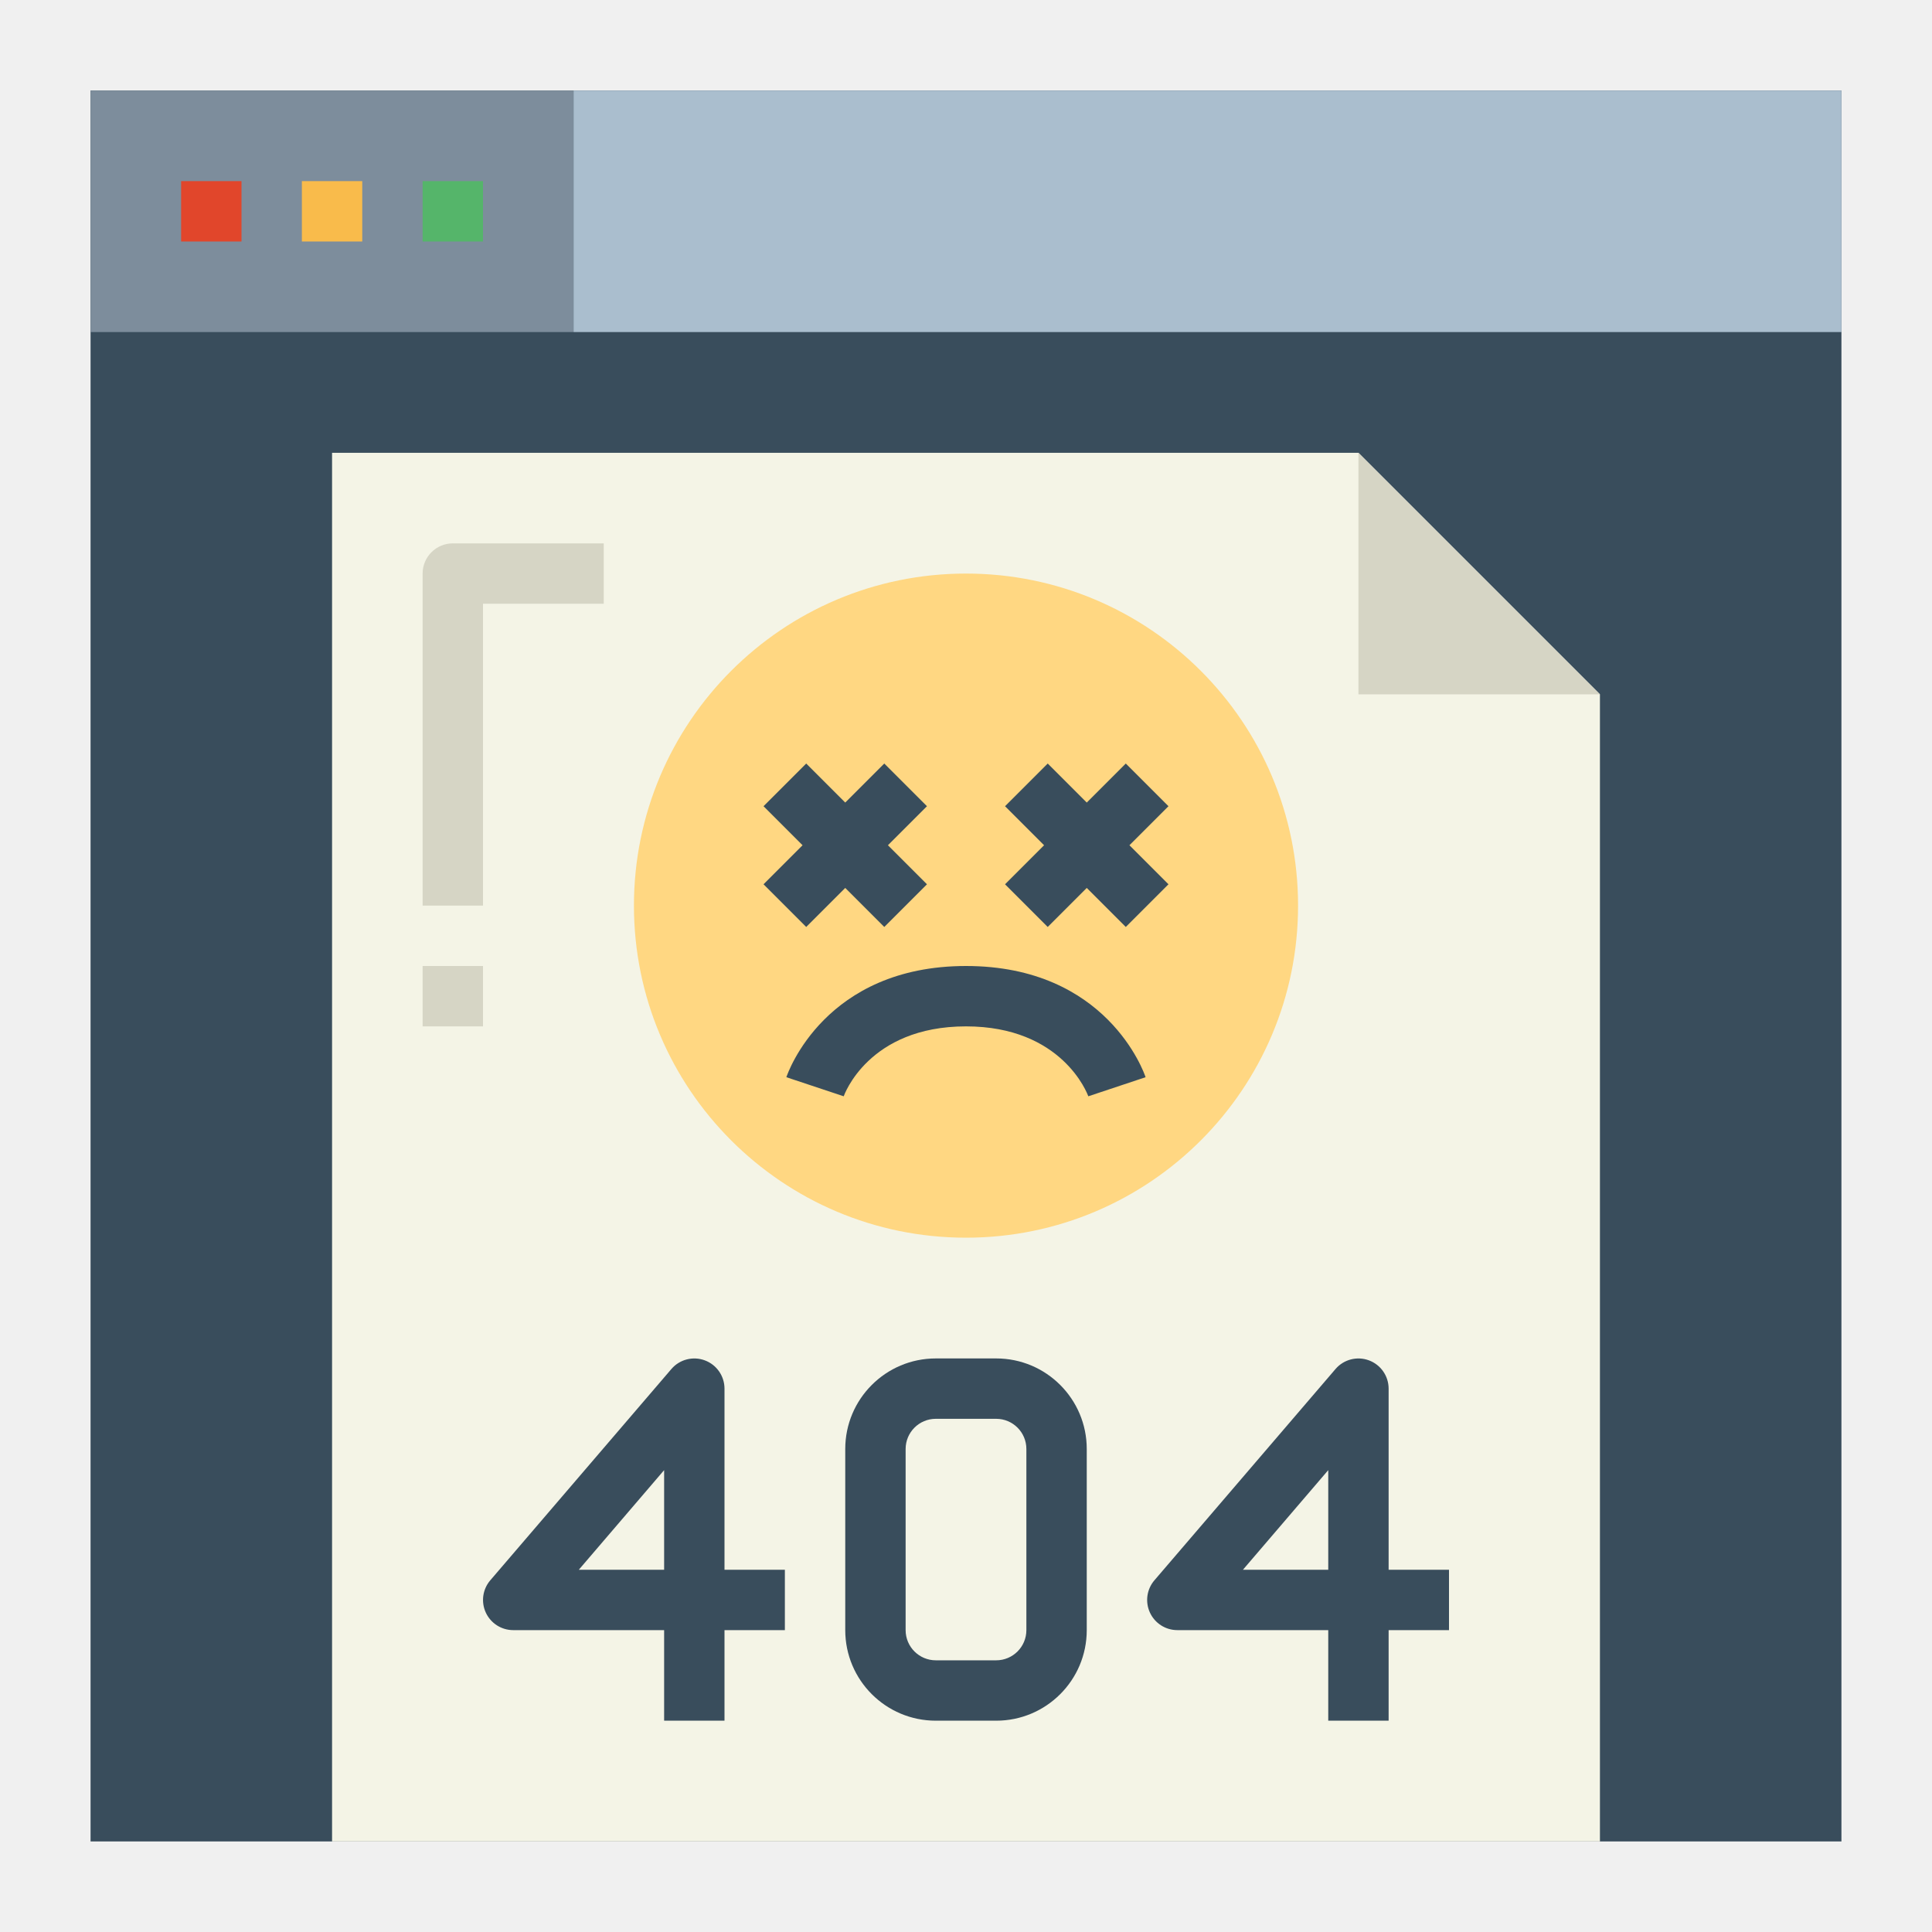
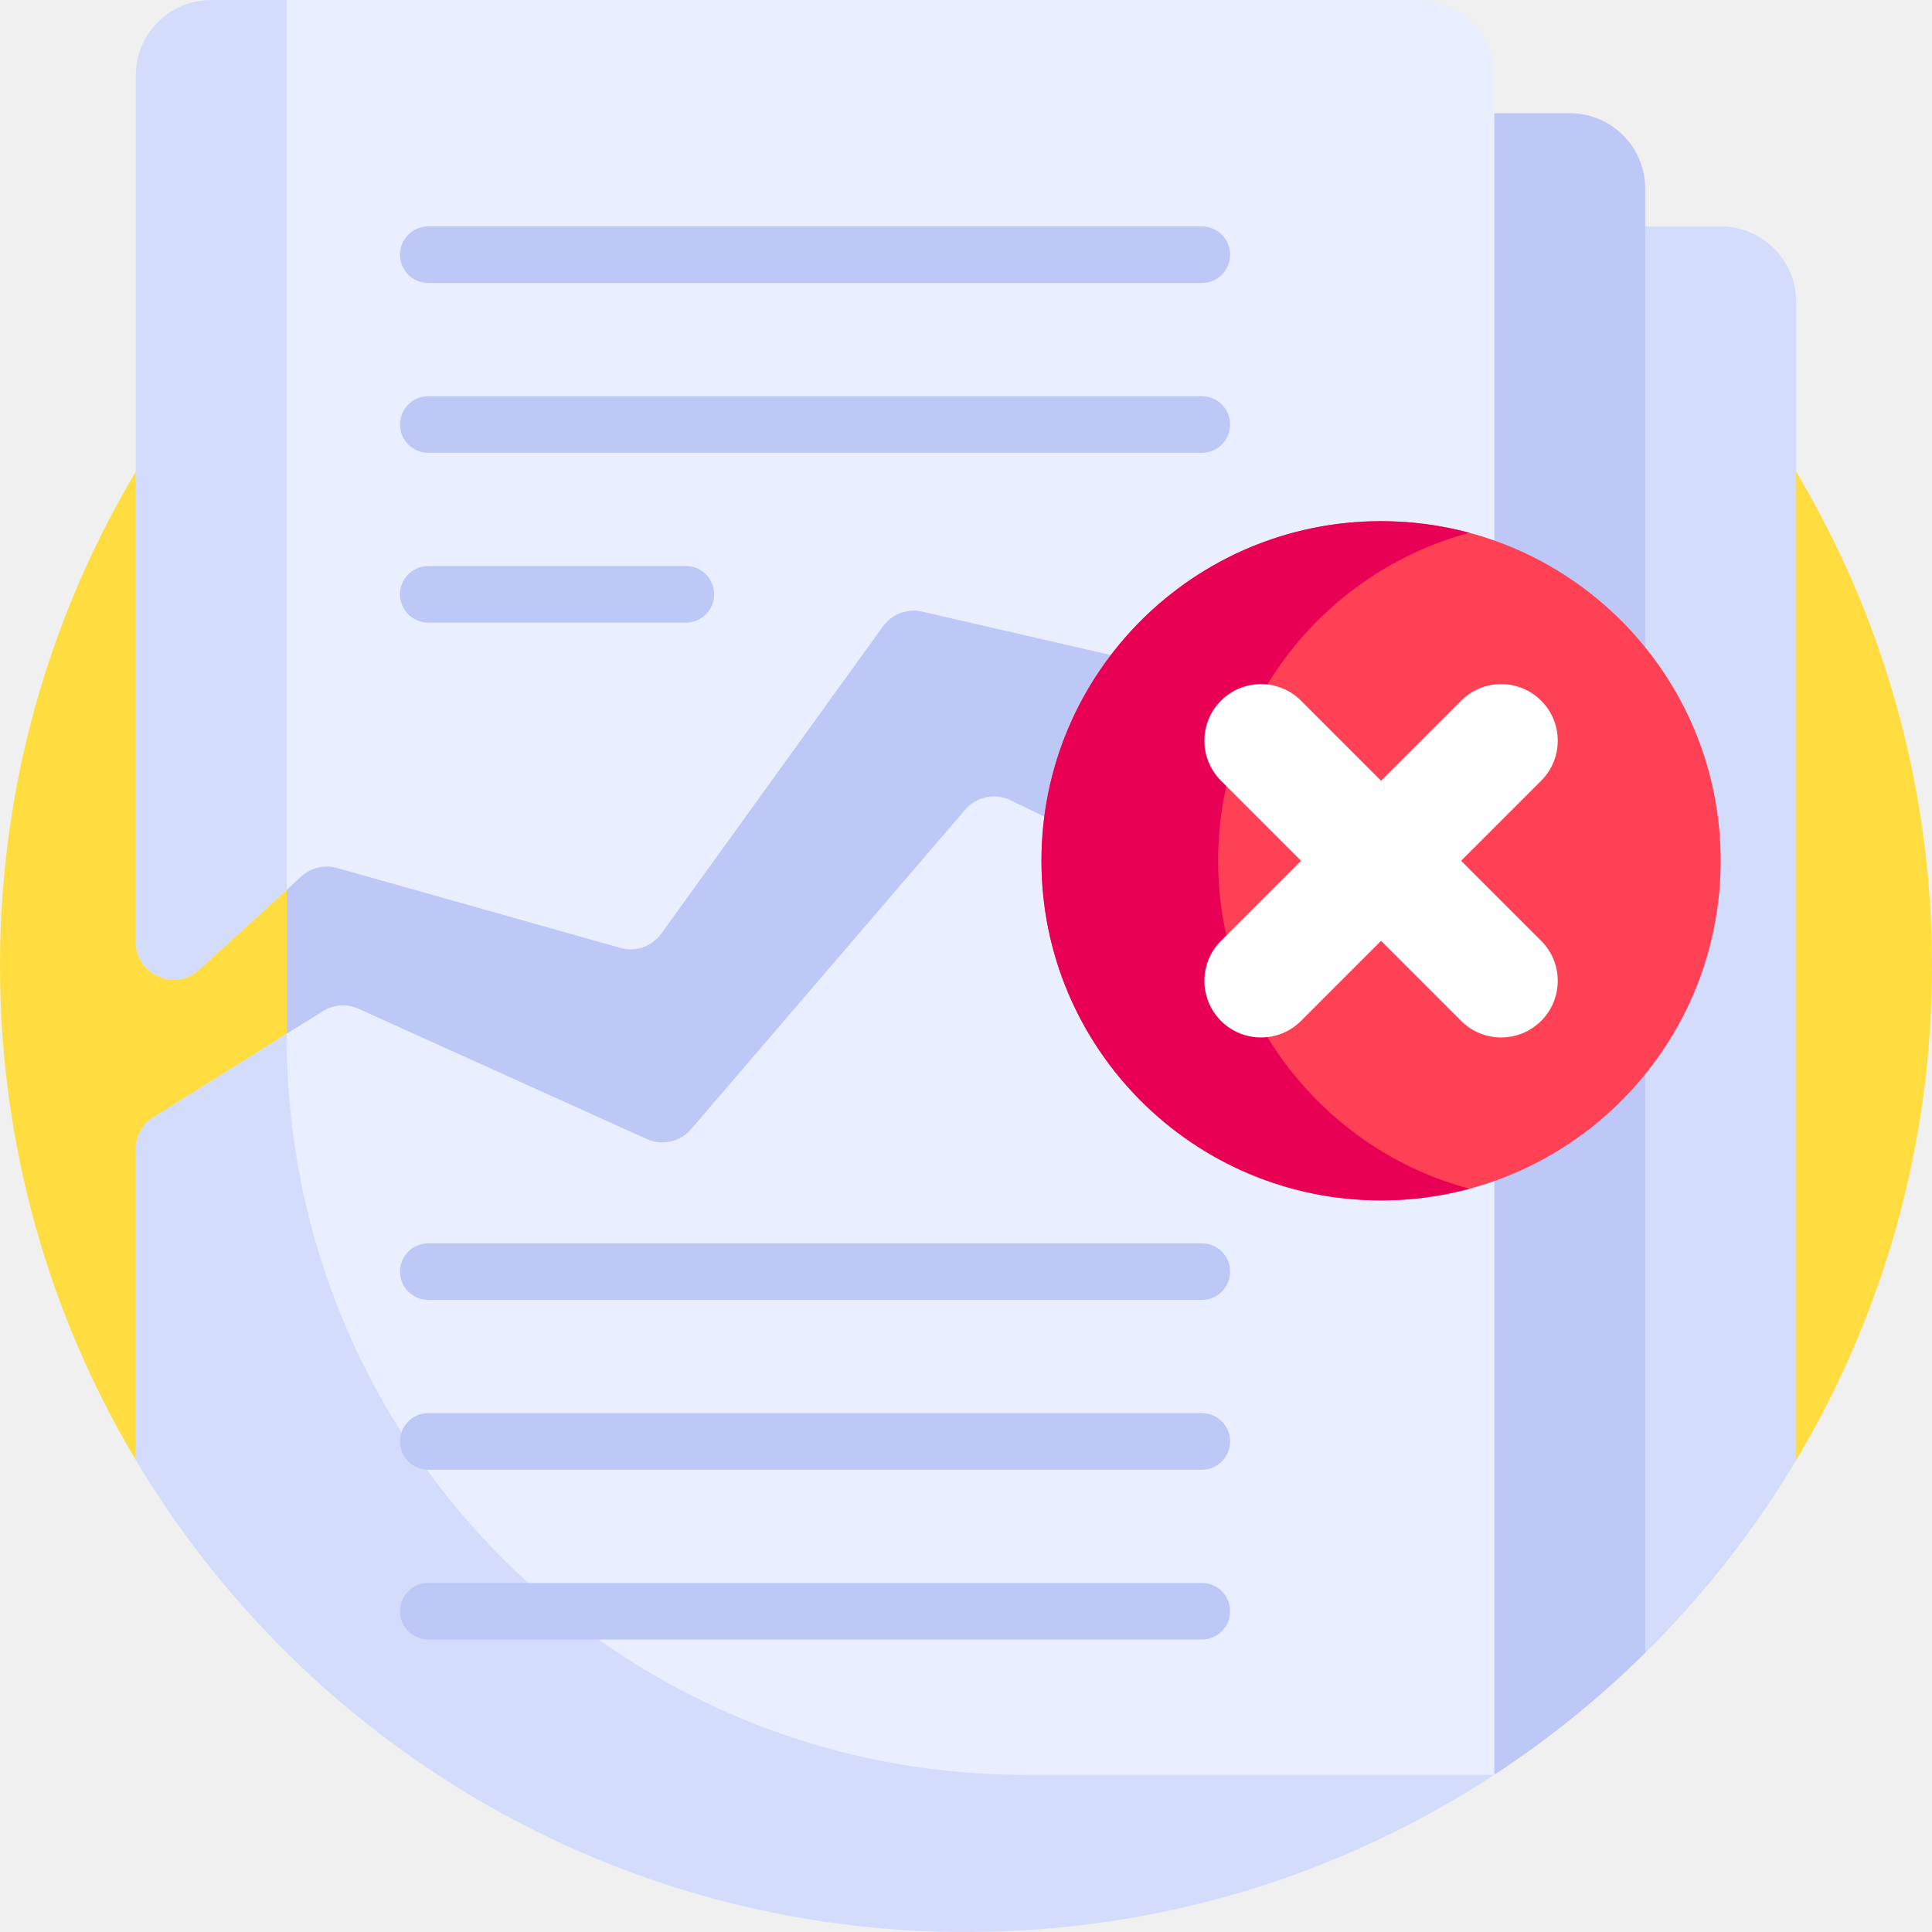
- <svg xmlns="http://www.w3.org/2000/svg" height="512" viewBox="0 0 64 64" width="512">
-   <path d="m3 3h58v58h-58z" fill="#394d5c" />
-   <path d="m3 3h16v8h-16z" fill="#7d8d9c" />
-   <path d="m6 6h2v2h-2z" fill="#e1462b" />
-   <path d="m10 6h2v2h-2z" fill="#f9bb4b" />
-   <path d="m14 6h2v2h-2z" fill="#55b56a" />
-   <path d="m19 3h42v8h-42z" fill="#aabece" />
-   <path d="m53 61h-42v-46h34l8 8z" fill="#f4f4e6" />
-   <path d="m53 23h-8v-8z" fill="#d6d5c5" />
-   <circle cx="32" cy="30" fill="#ffd782" r="11" />
-   <g fill="#394d5c">
-     <path d="m29.293 25.293-1.293 1.293-1.293-1.293-1.414 1.414 1.293 1.293-1.293 1.293 1.414 1.414 1.293-1.293 1.293 1.293 1.414-1.414-1.293-1.293 1.293-1.293z" />
-     <path d="m38.707 26.707-1.414-1.414-1.293 1.293-1.293-1.293-1.414 1.414 1.293 1.293-1.293 1.293 1.414 1.414 1.293-1.293 1.293 1.293 1.414-1.414-1.293-1.293z" />
-     <path d="m36.051 36.316c-.03-.086-.864-2.316-4.051-2.316-3.242 0-4.043 2.293-4.051 2.316l-1.9-.632c.051-.151 1.284-3.684 5.951-3.684s5.9 3.533 5.949 3.684z" />
-     <path d="m24 57h-2v-3h-5a1 1 0 0 1 -.759-1.65l6-7a1 1 0 0 1 1.759.65v6h2v2h-2zm-4.826-5h2.826v-3.3z" />
-     <path d="m46 57h-2v-3h-5a1 1 0 0 1 -.759-1.65l6-7a1 1 0 0 1 1.759.65v6h2v2h-2zm-4.826-5h2.826v-3.3z" />
-     <path d="m33 57h-2a3 3 0 0 1 -3-3v-6a3 3 0 0 1 3-3h2a3 3 0 0 1 3 3v6a3 3 0 0 1 -3 3zm-2-10a1 1 0 0 0 -1 1v6a1 1 0 0 0 1 1h2a1 1 0 0 0 1-1v-6a1 1 0 0 0 -1-1z" />
+ <svg xmlns="http://www.w3.org/2000/svg" id="Capa_1" enable-background="new 0 0 512 512" height="512" viewBox="0 0 512 512" width="512">
+   <g>
+     <g>
+       <path d="m476 386.949c22.855-38.315 36-83.094 36-130.949 0-141.385-114.615-256-256-256s-256 114.615-256 256c0 47.855 13.145 92.634 36 130.949z" fill="#ffdd40" />
+     </g>
+     <g>
+       <path d="m436 438.03c15.39-15.22 28.86-32.37 40-51.07v-306.96c0-11.05-8.95-20-20-20h-320c-11.05 0-20 8.95-20 20v232.791z" fill="#d3dcfb" />
+     </g>
+     <g>
+       <path d="m416 30h-320c-11.05 0-20 8.95-20 20v247.136l319.996 173.202c14.405-9.427 27.812-20.253 40.004-32.308v-388.03c0-11.05-8.95-20-20-20z" fill="#bec8f7" />
+     </g>
+     <g>
+       <path d="m89.318 230.026 75.093 21.184c4.043 1.14 8.367-.367 10.825-3.773l58.772-81.461c2.354-3.262 6.433-4.797 10.353-3.894l139.395 32.093c6.265 1.442 12.244-3.316 12.244-9.745v-164.43c0-11.046-8.954-20-20-20h-320c-11.046 0-20 8.954-20 20v229.618c0 8.69 10.32 13.244 16.739 7.388l27.124-24.744c2.554-2.329 6.129-3.175 9.455-2.236z" fill="#e9efff" />
+     </g>
+     <g>
+       <path d="m76 0h300.001-.001-320c-11.046 0-20 8.954-20 20v229.618c0 8.69 10.32 13.244 16.739 7.388l23.261-21.219z" fill="#d3dcfb" />
+     </g>
+     <g>
+       <path d="m390.334 271.01-122.605-58.957c-4.082-1.963-8.973-.937-11.923 2.5l-72.682 84.705c-2.892 3.37-7.66 4.43-11.707 2.601l-76.412-34.531c-3.051-1.379-6.589-1.139-9.426.638l-44.887 28.112c-2.919 1.828-4.692 5.031-4.692 8.475v82.397c44.669 74.883 126.47 125.05 220 125.05 51.676 0 99.766-15.326 140-41.659v-190.319c0-3.843-2.203-7.347-5.666-9.012z" fill="#e9efff" />
+     </g>
+     <g>
+       <path d="m76 274.851v-.887l-35.308 22.113c-2.919 1.828-4.692 5.031-4.692 8.475v82.397c44.669 74.884 126.47 125.051 220 125.051 51.676 0 99.766-15.326 140-41.659h-124.51c-107.966 0-195.49-87.524-195.49-195.49z" fill="#d3dcfb" />
+     </g>
+     <g>
+       <g>
+         <path d="m318.5 344.496h-205c-4.142 0-7.5-3.358-7.5-7.5 0-4.142 3.358-7.5 7.5-7.5h205c4.142 0 7.5 3.358 7.5 7.5 0 4.142-3.358 7.5-7.5 7.5z" fill="#bec8f7" />
+       </g>
+       <g>
+         <path d="m318.5 389.496h-205c-4.142 0-7.5-3.358-7.5-7.5 0-4.142 3.358-7.5 7.5-7.5h205c4.142 0 7.5 3.358 7.5 7.5 0 4.142-3.358 7.5-7.5 7.5z" fill="#bec8f7" />
+       </g>
+       <g>
+         <path d="m318.5 434.496h-205c-4.142 0-7.5-3.358-7.5-7.5 0-4.142 3.358-7.5 7.5-7.5h205c4.142 0 7.5 3.358 7.5 7.5 0 4.142-3.358 7.5-7.5 7.5z" fill="#bec8f7" />
+       </g>
+     </g>
+     <g>
+       <g>
+         <path d="m318.5 75h-205c-4.142 0-7.5-3.358-7.5-7.5 0-4.142 3.358-7.5 7.5-7.5h205c4.142 0 7.5 3.358 7.5 7.5 0 4.142-3.358 7.5-7.5 7.5z" fill="#bec8f7" />
+       </g>
+       <g>
+         <path d="m318.5 120h-205c-4.142 0-7.5-3.358-7.5-7.5 0-4.142 3.358-7.5 7.5-7.5h205c4.142 0 7.5 3.358 7.5 7.5 0 4.142-3.358 7.5-7.5 7.5z" fill="#bec8f7" />
+       </g>
+       <g>
+         <path d="m181.755 165h-68.255c-4.142 0-7.5-3.358-7.5-7.5 0-4.142 3.358-7.5 7.5-7.5h68.255c4.142 0 7.5 3.358 7.5 7.5 0 4.142-3.358 7.5-7.5 7.5z" fill="#bec8f7" />
+       </g>
+     </g>
+     <g>
+       <circle cx="366" cy="228.116" fill="#ff4155" r="90" />
+     </g>
+     <g>
+       <path d="m322.82 228.116c0-41.607 28.236-76.614 66.59-86.918-7.465-2.006-15.311-3.082-23.41-3.082-49.706 0-90 40.294-90 90s40.294 90 90 90c8.099 0 15.945-1.076 23.41-3.082-38.354-10.305-66.59-45.311-66.59-86.918z" fill="#e80054" />
+     </g>
+     <g>
+       <path d="m387.213 228.116 21.213-21.213c5.858-5.858 5.858-15.355 0-21.213s-15.355-5.858-21.213 0l-21.213 21.213-21.213-21.213c-5.858-5.858-15.355-5.858-21.213 0s-5.858 15.355 0 21.213l21.213 21.213-21.213 21.213c-5.858 5.858-5.858 15.355 0 21.213s15.355 5.858 21.213 0l21.213-21.213 21.213 21.213c5.858 5.858 15.355 5.858 21.213 0s5.858-15.355 0-21.213z" fill="#fff" />
+     </g>
  </g>
-   <path d="m16 30h-2v-11a1 1 0 0 1 1-1h5v2h-4z" fill="#d6d5c5" />
-   <path d="m14 32h2v2h-2z" fill="#d6d5c5" />
</svg>
